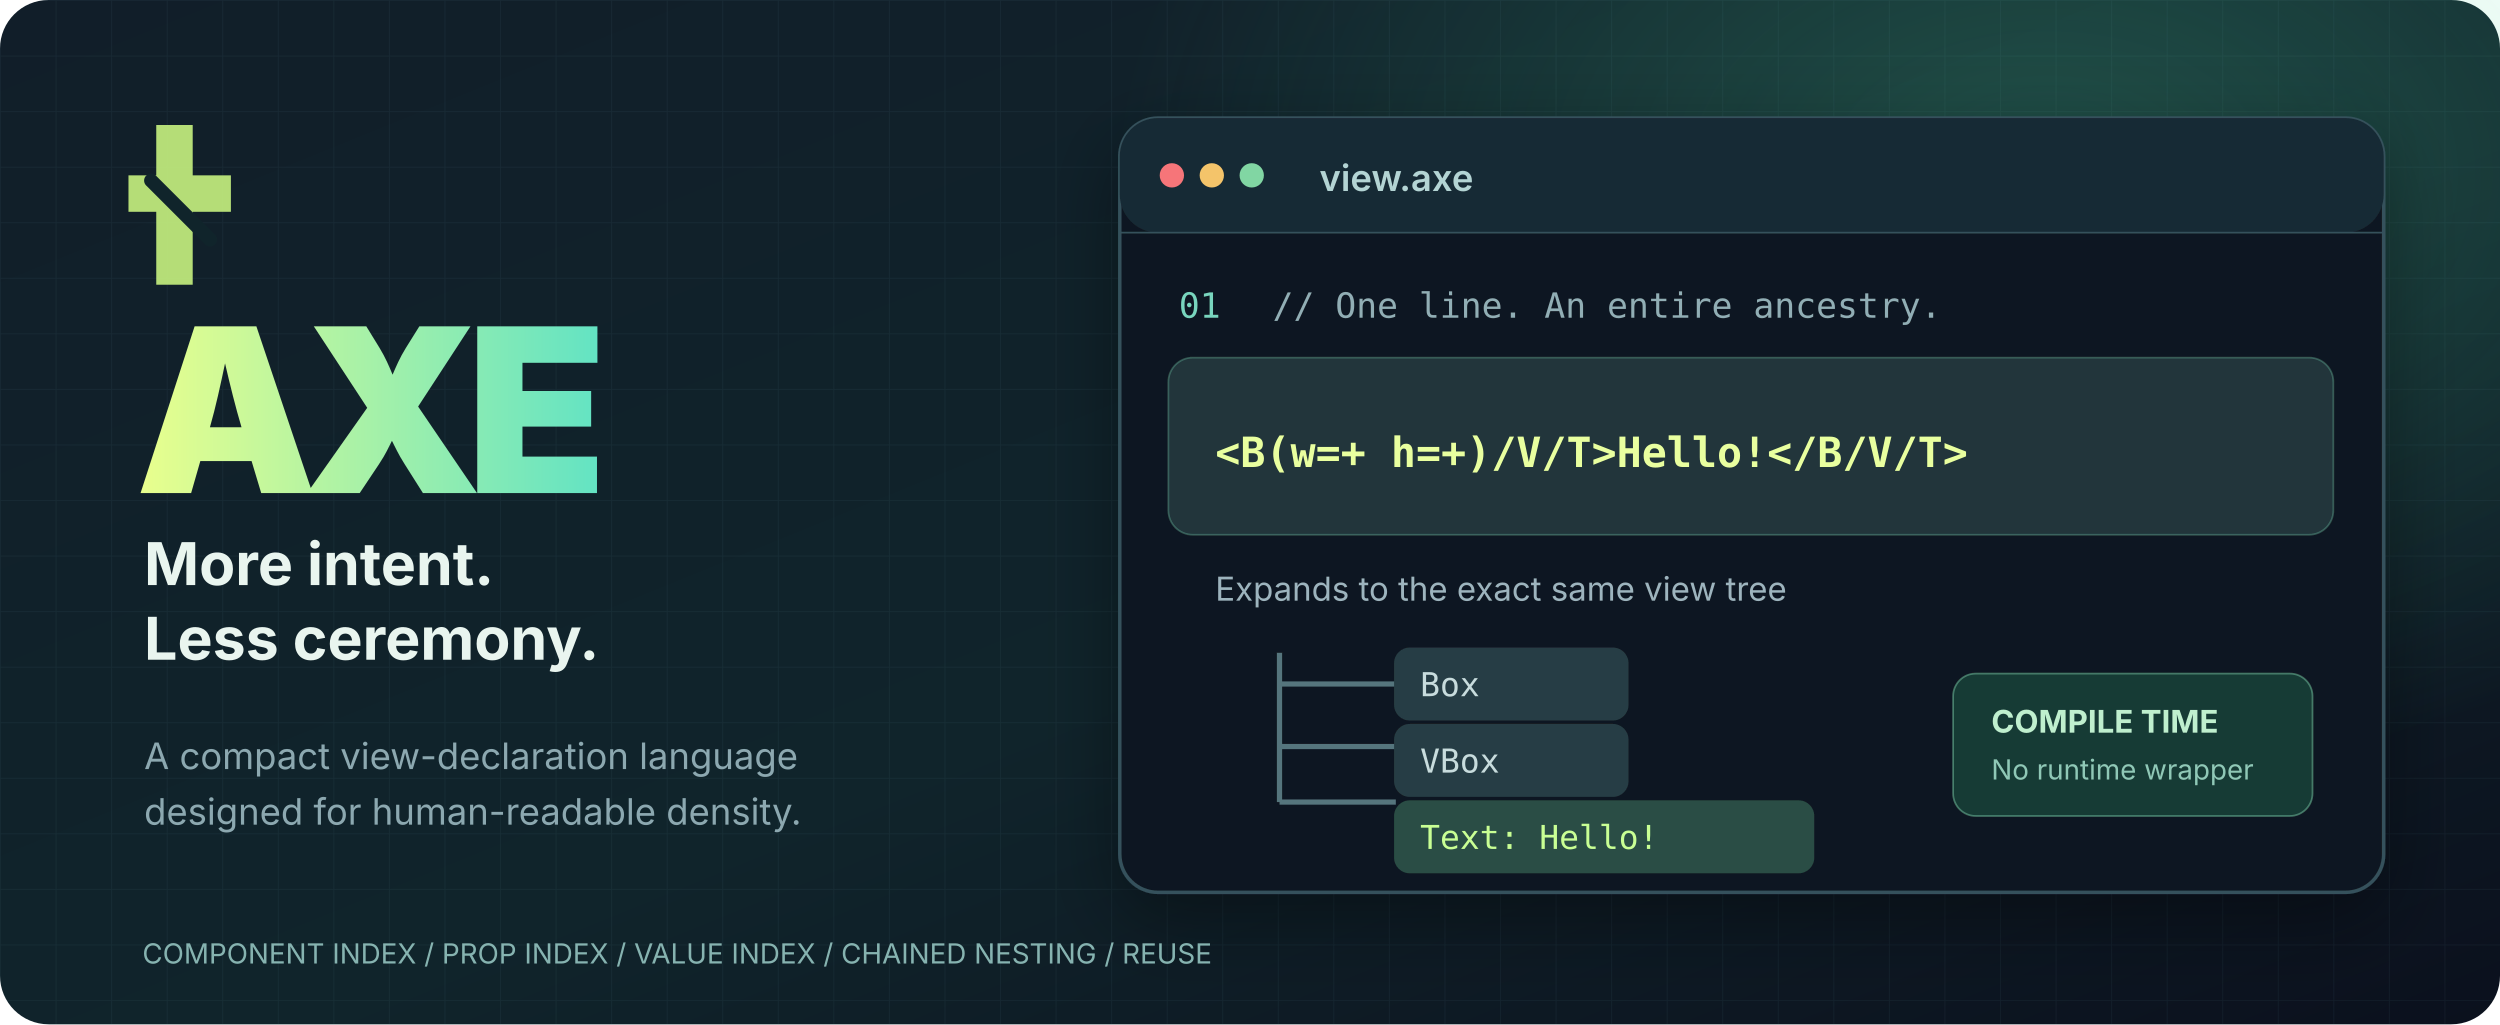
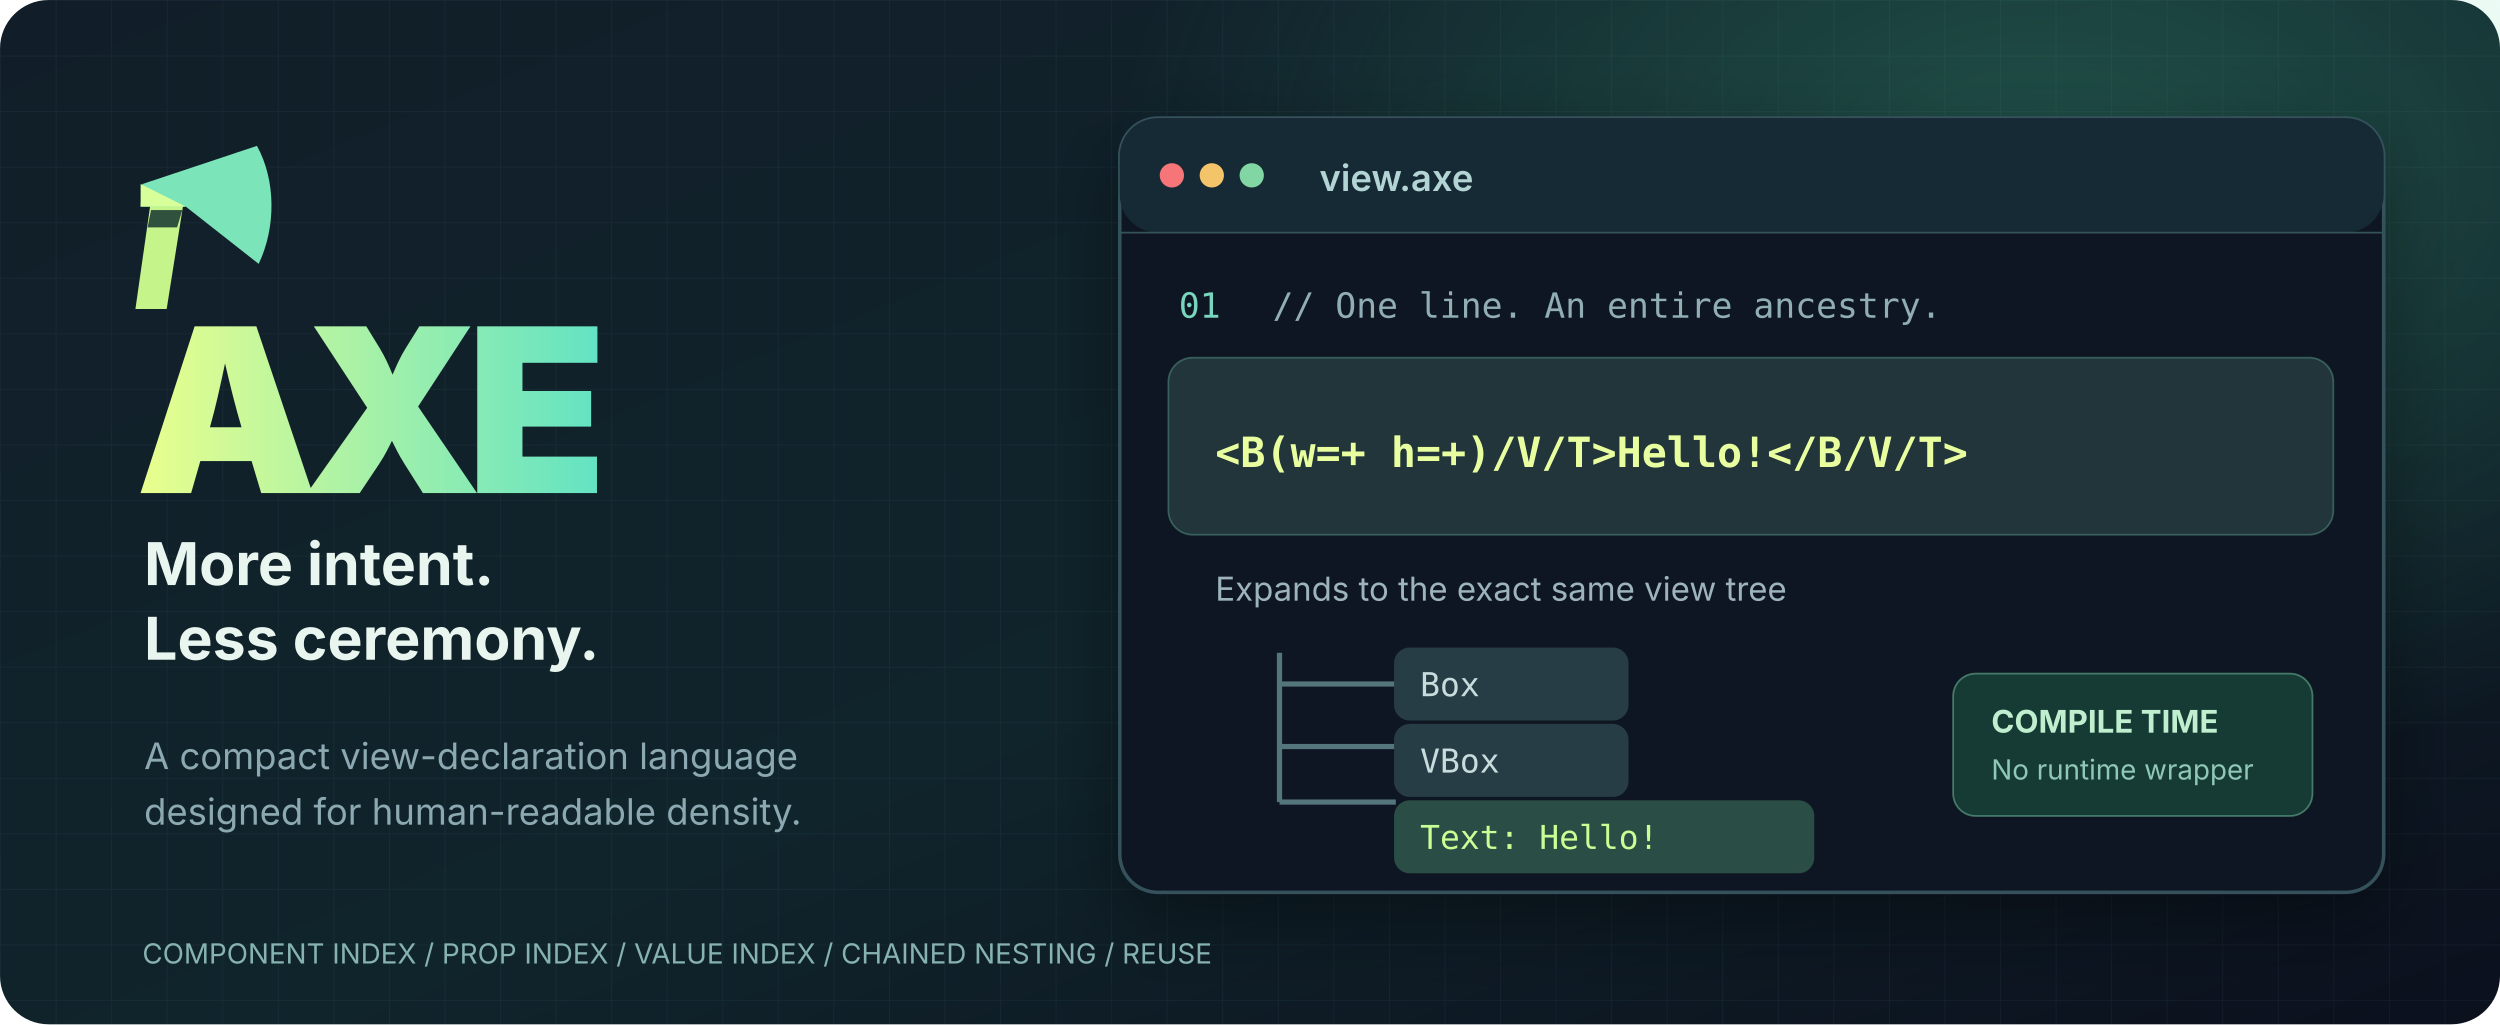
<svg xmlns="http://www.w3.org/2000/svg" width="1440" height="590" viewBox="0 0 1440 590" role="img" aria-labelledby="title desc">
  <defs>
    <linearGradient id="bg" x1="0" y1="0" x2="1" y2="1">
      <stop stop-color="#111E29" />
      <stop offset=".56" stop-color="#10242B" />
      <stop offset="1" stop-color="#0B101D" />
    </linearGradient>
    <linearGradient id="lime" x1="0" x2="1">
      <stop stop-color="#E9FF8D" />
      <stop offset="1" stop-color="#63E3C3" />
    </linearGradient>
    <radialGradient id="halo">
      <stop stop-color="#51D9A0" stop-opacity=".25" />
      <stop offset="1" stop-color="#51D9A0" stop-opacity="0" />
    </radialGradient>
    <pattern id="grid" width="32" height="32" patternUnits="userSpaceOnUse">
      <path d="M 32 0 L 0 0 0 32" fill="none" stroke="#7BB5BA" stroke-opacity=".07" stroke-width="1" />
    </pattern>
    <filter id="shadow" x="-20%" y="-20%" width="150%" height="150%">
      <feDropShadow dx="0" dy="15" stdDeviation="22" flood-color="#000000" flood-opacity=".38" />
    </filter>
  </defs>
  <rect width="1440" height="590" rx="28" fill="url(#bg)" />
  <rect width="1440" height="590" rx="28" fill="url(#grid)" />
  <ellipse cx="1180" cy="100" rx="540" ry="350" fill="url(#halo)" />
  <g transform="translate(74 77)">
-     <path d="M0 24H16V-5H37V24H59V45H37V87H16V45H0Z" fill="#C7F27F" opacity=".9" />
-     <path d="M13 27 47 61" stroke="#10242B" stroke-width="8" stroke-linecap="round" />
+     <path d="M13 38H32L22 101H4Z" fill="#C5F58A" />
+     <path d="M8 29 74 7C85 27 85 54 75 75L33 42H7Z" fill="#7BE4B9" />
+     <path d="M7 29 33 42H7Z" fill="#D7FF9A" />
+     <path d="M13 44H31L28 54H11Z" fill="#16342F" opacity=".85" />
    <text x="4" y="207" fill="url(#lime)" font-family="Inter,Arial,sans-serif" font-size="132" font-weight="900" letter-spacing="-9">AXE</text>
    <text x="9" y="260" fill="#E9F5EF" font-family="Inter,Arial,sans-serif" font-size="34" font-weight="700">More intent.</text>
    <text x="9" y="303" fill="#E9F5EF" font-family="Inter,Arial,sans-serif" font-size="34" font-weight="700">Less ceremony.</text>
    <text x="9" y="366" fill="#8CA8B0" font-family="Inter,Arial,sans-serif" font-size="21">A compact view-declaration language</text>
    <text x="9" y="398" fill="#8CA8B0" font-family="Inter,Arial,sans-serif" font-size="21">designed for human-readable density.</text>
  </g>
  <g transform="translate(645 68)" filter="url(#shadow)">
    <rect width="728" height="446" rx="22" fill="#101821" stroke="#35515B" stroke-width="2" />
    <rect width="728" height="66" rx="22" fill="#182A34" />
    <path d="M0 66H728" stroke="#35515B" />
    <circle cx="30" cy="33" r="7" fill="#F67579" />
    <circle cx="53" cy="33" r="7" fill="#F4C46B" />
    <circle cx="76" cy="33" r="7" fill="#81D6A3" />
    <text x="115" y="42" fill="#B3D4D4" font-family="Inter,Arial,sans-serif" font-size="21" font-weight="600">view.axe</text>
    <text x="34" y="115" fill="#78D5BE" font-family="ui-monospace,Consolas,monospace" font-size="20">01</text>
    <text x="88" y="115" fill="#91AEB5" font-family="ui-monospace,Consolas,monospace" font-size="20">// One line. An entire ancestry.</text>
    <rect x="28" y="138" width="671" height="102" rx="14" fill="#20343A" stroke="#6DBDA5" stroke-opacity=".38" />
    <text x="55" y="201" fill="#E9FF9F" font-family="ui-monospace,Consolas,monospace" font-size="24" font-weight="700">&lt;B(w=+ h=+)/V/T&gt;Hello!&lt;/B/V/T&gt;</text>
    <text x="55" y="278" fill="#9DB4BE" font-family="Inter,Arial,sans-serif" font-size="19">Expands to the exact same view tree</text>
    <path d="M92 308V394M92 326H159M92 362H159M92 394H159" stroke="#54747D" stroke-width="3" fill="none" stroke-linejoin="round" />
    <rect x="158" y="305" width="135" height="42" rx="9" fill="#273E45" />
    <rect x="158" y="349" width="135" height="42" rx="9" fill="#273E45" />
    <rect x="158" y="393" width="242" height="42" rx="9" fill="#294E45" />
    <text x="173" y="333" fill="#C8DCDD" font-size="19" font-family="ui-monospace,Consolas,monospace">Box</text>
    <text x="173" y="377" fill="#C8DCDD" font-size="19" font-family="ui-monospace,Consolas,monospace">VBox</text>
    <text x="173" y="421" fill="#C9FF94" font-size="19" font-family="ui-monospace,Consolas,monospace">Text: Hello!</text>
    <rect x="480" y="320" width="207" height="82" rx="13" fill="#183B36" stroke="#7AD0AC" stroke-opacity=".48" />
    <text x="502" y="354" fill="#BFEFCE" font-family="Inter,Arial,sans-serif" font-size="18" font-weight="700">COMPILE TIME</text>
    <text x="502" y="381" fill="#8FC8B6" font-family="Inter,Arial,sans-serif" font-size="16">No runtime wrapper</text>
  </g>
  <text x="82" y="555" fill="#86B3B0" font-size="16" font-family="Inter,Arial,sans-serif">COMPONENT INDEX  /  PROP INDEX  /  VALUE INDEX  /  CHAINED NESTING  /  REUSE</text>
</svg>
